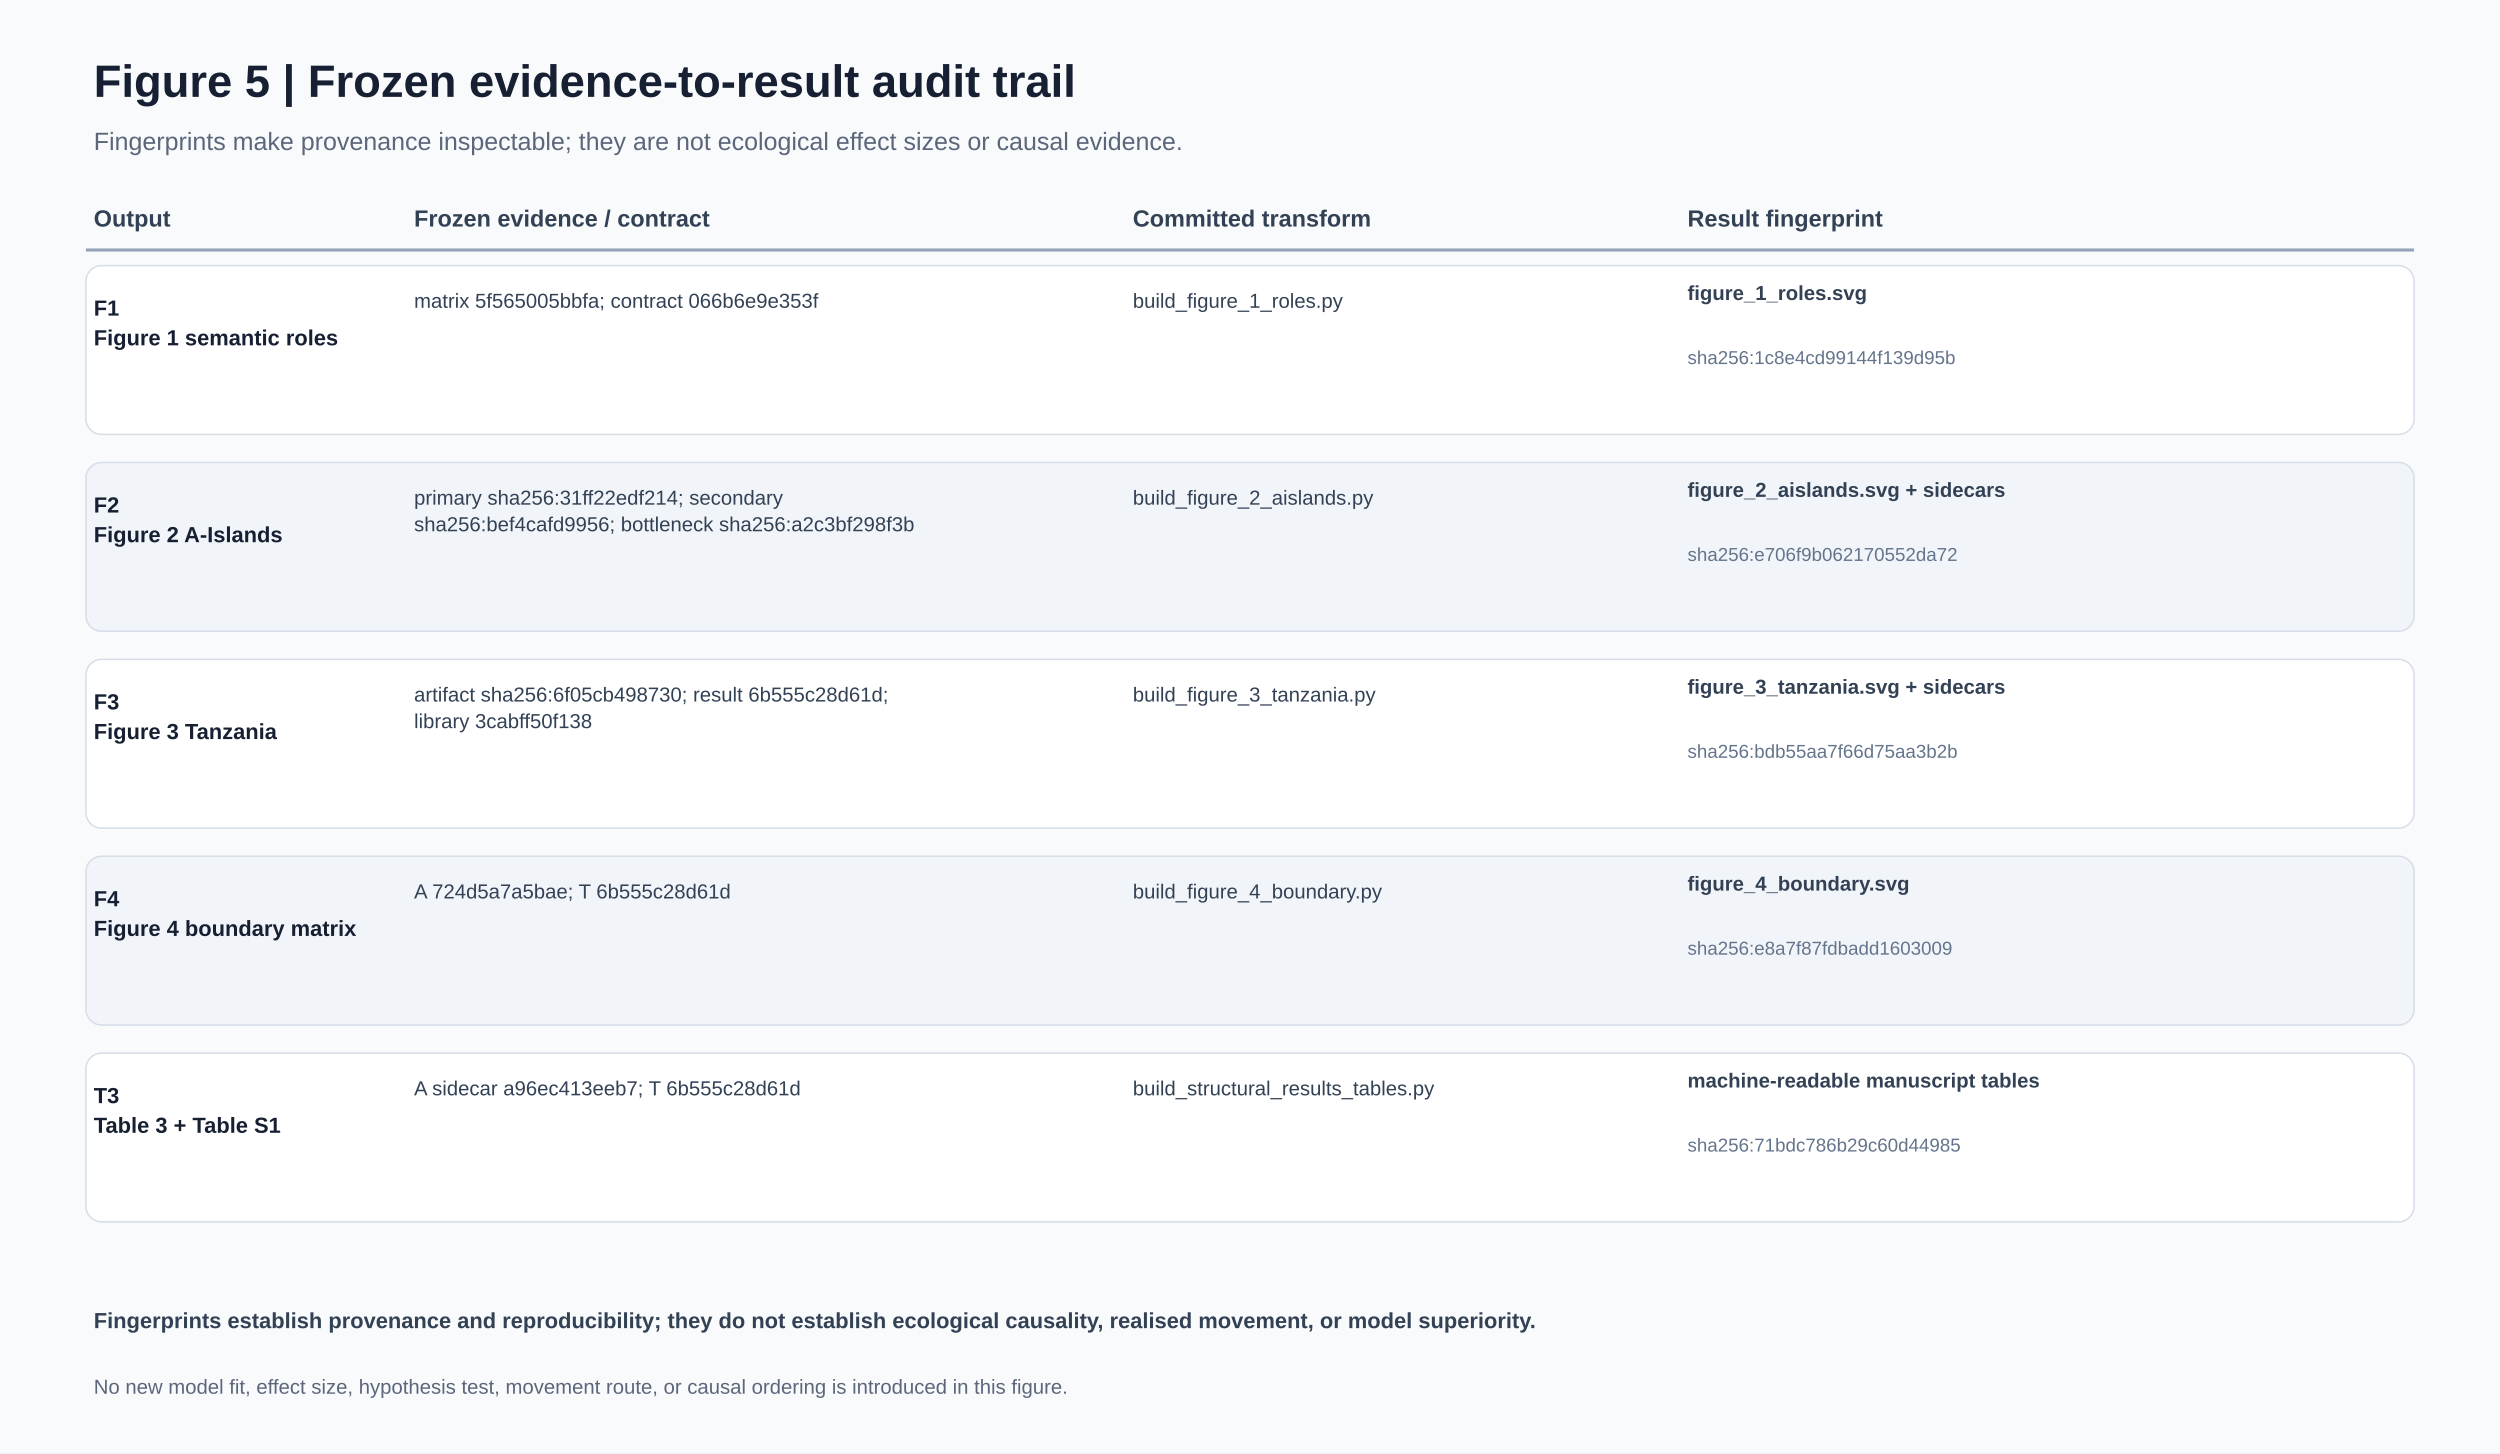
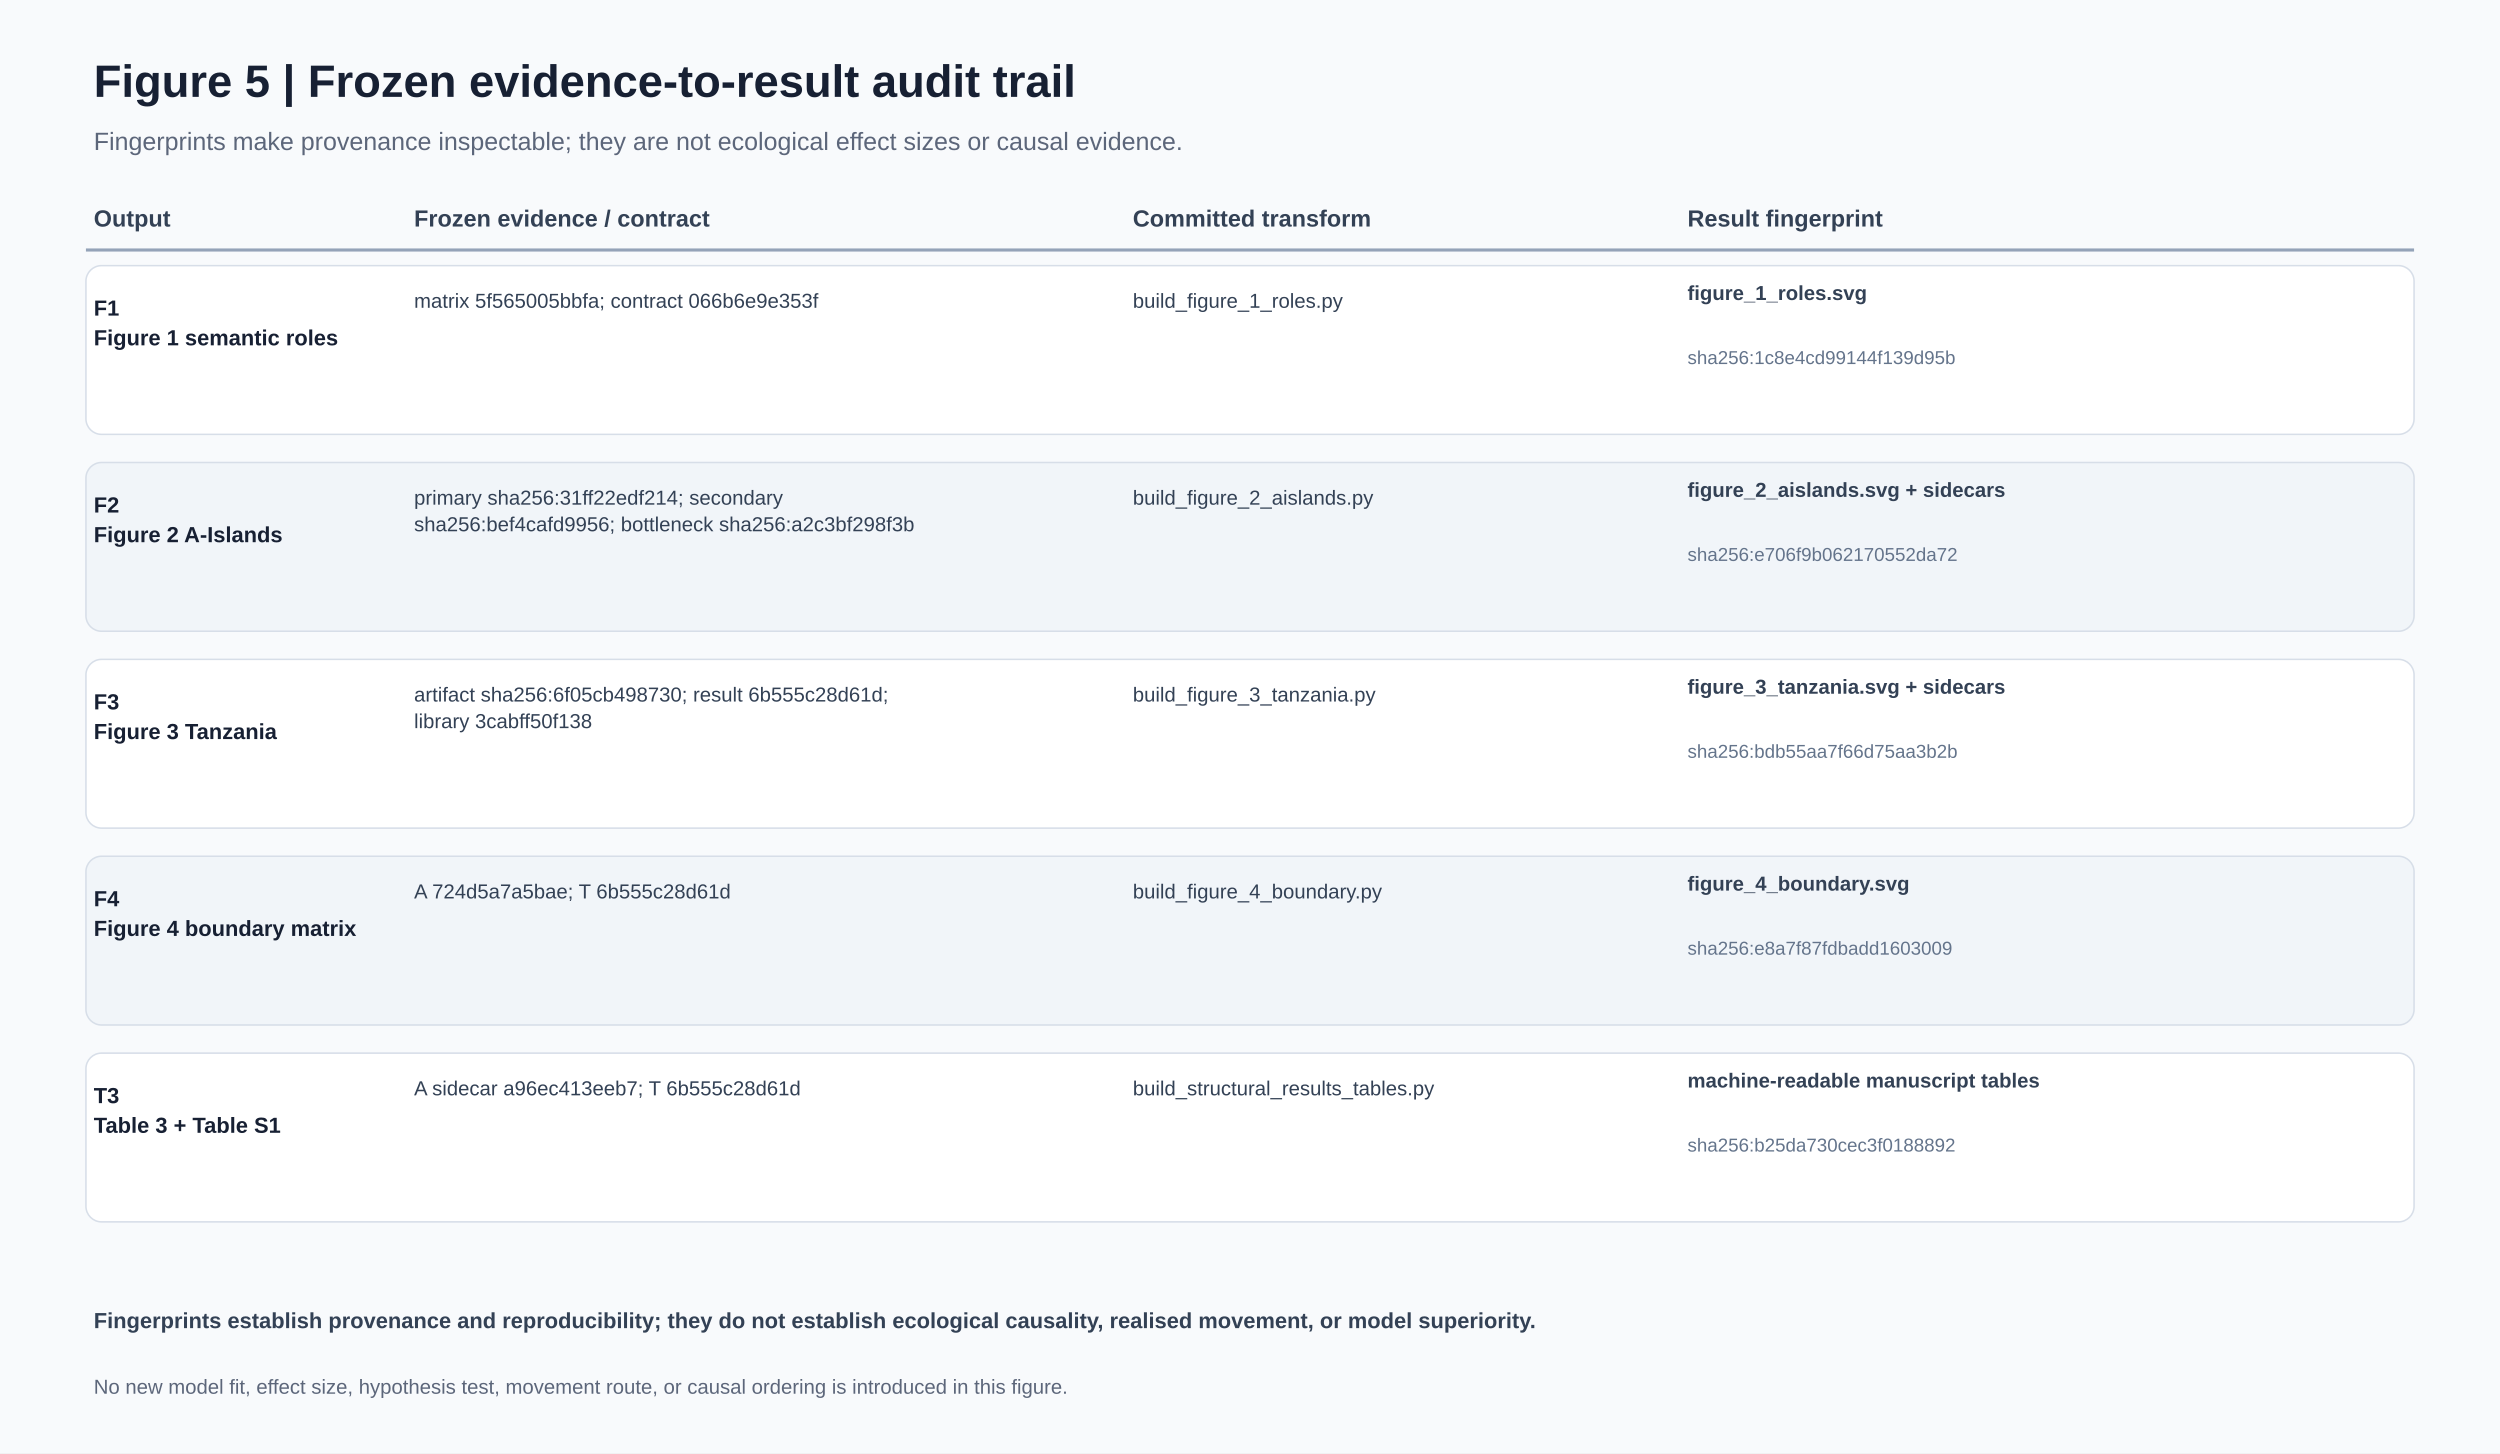
<svg xmlns="http://www.w3.org/2000/svg" width="1600" height="930" viewBox="0 0 1600 930">
  <rect width="1600" height="930" fill="#f8fafc" />
  <text x="60" y="62" font-family="Arial,Helvetica,sans-serif" font-size="29" font-weight="700" fill="#172033">
    <tspan x="60" dy="0">Figure 5 | Frozen evidence-to-result audit trail</tspan>
  </text>
  <text x="60" y="96" font-family="Arial,Helvetica,sans-serif" font-size="16" font-weight="400" fill="#5c667a">
    <tspan x="60" dy="0">Fingerprints make provenance inspectable; they are not ecological effect sizes or causal evidence.</tspan>
  </text>
  <text x="60" y="145" font-family="Arial,Helvetica,sans-serif" font-size="15" font-weight="700" fill="#334155">
    <tspan x="60" dy="0">Output</tspan>
  </text>
  <text x="265" y="145" font-family="Arial,Helvetica,sans-serif" font-size="15" font-weight="700" fill="#334155">
    <tspan x="265" dy="0">Frozen evidence / contract</tspan>
  </text>
  <text x="725" y="145" font-family="Arial,Helvetica,sans-serif" font-size="15" font-weight="700" fill="#334155">
    <tspan x="725" dy="0">Committed transform</tspan>
  </text>
  <text x="1080" y="145" font-family="Arial,Helvetica,sans-serif" font-size="15" font-weight="700" fill="#334155">
    <tspan x="1080" dy="0">Result fingerprint</tspan>
  </text>
  <line x1="55" y1="160" x2="1545" y2="160" stroke="#94a3b8" stroke-width="2" />
  <rect x="55" y="170" width="1490" height="108" rx="10" fill="#ffffff" stroke="#d7dee8" />
  <text x="60" y="202" font-family="Arial,Helvetica,sans-serif" font-size="14" font-weight="700" fill="#172033">
    <tspan x="60" dy="0">F1</tspan>
    <tspan x="60" dy="19">Figure 1 semantic roles</tspan>
  </text>
  <text x="265" y="197" font-family="Arial,Helvetica,sans-serif" font-size="13" font-weight="400" fill="#334155">
    <tspan x="265" dy="0">matrix 5f565005bbfa; contract 066b6e9e353f</tspan>
  </text>
  <text x="725" y="197" font-family="Arial,Helvetica,sans-serif" font-size="13" font-weight="400" fill="#334155">
    <tspan x="725" dy="0">build_figure_1_roles.py</tspan>
  </text>
  <text x="1080" y="192" font-family="Arial,Helvetica,sans-serif" font-size="13" font-weight="700" fill="#334155">
    <tspan x="1080" dy="0">figure_1_roles.svg</tspan>
  </text>
  <text x="1080" y="233" font-family="Arial,Helvetica,sans-serif" font-size="12" font-weight="400" fill="#64748b">
    <tspan x="1080" dy="0">sha256:1c8e4cd99144f139d95b</tspan>
  </text>
  <rect x="55" y="296" width="1490" height="108" rx="10" fill="#f1f5f9" stroke="#d7dee8" />
  <text x="60" y="328" font-family="Arial,Helvetica,sans-serif" font-size="14" font-weight="700" fill="#172033">
    <tspan x="60" dy="0">F2</tspan>
    <tspan x="60" dy="19">Figure 2 A-Islands</tspan>
  </text>
  <text x="265" y="323" font-family="Arial,Helvetica,sans-serif" font-size="13" font-weight="400" fill="#334155">
    <tspan x="265" dy="0">primary sha256:31ff22edf214; secondary</tspan>
    <tspan x="265" dy="17">sha256:bef4cafd9956; bottleneck sha256:a2c3bf298f3b</tspan>
  </text>
  <text x="725" y="323" font-family="Arial,Helvetica,sans-serif" font-size="13" font-weight="400" fill="#334155">
    <tspan x="725" dy="0">build_figure_2_aislands.py</tspan>
  </text>
  <text x="1080" y="318" font-family="Arial,Helvetica,sans-serif" font-size="13" font-weight="700" fill="#334155">
    <tspan x="1080" dy="0">figure_2_aislands.svg + sidecars</tspan>
  </text>
  <text x="1080" y="359" font-family="Arial,Helvetica,sans-serif" font-size="12" font-weight="400" fill="#64748b">
    <tspan x="1080" dy="0">sha256:e706f9b062170552da72</tspan>
  </text>
  <rect x="55" y="422" width="1490" height="108" rx="10" fill="#ffffff" stroke="#d7dee8" />
  <text x="60" y="454" font-family="Arial,Helvetica,sans-serif" font-size="14" font-weight="700" fill="#172033">
    <tspan x="60" dy="0">F3</tspan>
    <tspan x="60" dy="19">Figure 3 Tanzania</tspan>
  </text>
  <text x="265" y="449" font-family="Arial,Helvetica,sans-serif" font-size="13" font-weight="400" fill="#334155">
    <tspan x="265" dy="0">artifact sha256:6f05cb498730; result 6b555c28d61d;</tspan>
    <tspan x="265" dy="17">library 3cabff50f138</tspan>
  </text>
  <text x="725" y="449" font-family="Arial,Helvetica,sans-serif" font-size="13" font-weight="400" fill="#334155">
    <tspan x="725" dy="0">build_figure_3_tanzania.py</tspan>
  </text>
  <text x="1080" y="444" font-family="Arial,Helvetica,sans-serif" font-size="13" font-weight="700" fill="#334155">
    <tspan x="1080" dy="0">figure_3_tanzania.svg + sidecars</tspan>
  </text>
  <text x="1080" y="485" font-family="Arial,Helvetica,sans-serif" font-size="12" font-weight="400" fill="#64748b">
    <tspan x="1080" dy="0">sha256:bdb55aa7f66d75aa3b2b</tspan>
  </text>
  <rect x="55" y="548" width="1490" height="108" rx="10" fill="#f1f5f9" stroke="#d7dee8" />
  <text x="60" y="580" font-family="Arial,Helvetica,sans-serif" font-size="14" font-weight="700" fill="#172033">
    <tspan x="60" dy="0">F4</tspan>
    <tspan x="60" dy="19">Figure 4 boundary matrix</tspan>
  </text>
  <text x="265" y="575" font-family="Arial,Helvetica,sans-serif" font-size="13" font-weight="400" fill="#334155">
    <tspan x="265" dy="0">A 724d5a7a5bae; T 6b555c28d61d</tspan>
  </text>
  <text x="725" y="575" font-family="Arial,Helvetica,sans-serif" font-size="13" font-weight="400" fill="#334155">
    <tspan x="725" dy="0">build_figure_4_boundary.py</tspan>
  </text>
  <text x="1080" y="570" font-family="Arial,Helvetica,sans-serif" font-size="13" font-weight="700" fill="#334155">
    <tspan x="1080" dy="0">figure_4_boundary.svg</tspan>
  </text>
  <text x="1080" y="611" font-family="Arial,Helvetica,sans-serif" font-size="12" font-weight="400" fill="#64748b">
    <tspan x="1080" dy="0">sha256:e8a7f87fdbadd1603009</tspan>
  </text>
  <rect x="55" y="674" width="1490" height="108" rx="10" fill="#ffffff" stroke="#d7dee8" />
  <text x="60" y="706" font-family="Arial,Helvetica,sans-serif" font-size="14" font-weight="700" fill="#172033">
    <tspan x="60" dy="0">T3</tspan>
    <tspan x="60" dy="19">Table 3 + Table S1</tspan>
  </text>
  <text x="265" y="701" font-family="Arial,Helvetica,sans-serif" font-size="13" font-weight="400" fill="#334155">
    <tspan x="265" dy="0">A sidecar a96ec413eeb7; T 6b555c28d61d</tspan>
  </text>
  <text x="725" y="701" font-family="Arial,Helvetica,sans-serif" font-size="13" font-weight="400" fill="#334155">
    <tspan x="725" dy="0">build_structural_results_tables.py</tspan>
  </text>
  <text x="1080" y="696" font-family="Arial,Helvetica,sans-serif" font-size="13" font-weight="700" fill="#334155">
    <tspan x="1080" dy="0">machine-readable manuscript tables</tspan>
  </text>
  <text x="1080" y="737" font-family="Arial,Helvetica,sans-serif" font-size="12" font-weight="400" fill="#64748b">
-     <tspan x="1080" dy="0">sha256:71bdc786b29c60d44985</tspan>
+     <tspan x="1080" dy="0">sha256:b25da730cec3f0188892</tspan>
  </text>
  <text x="60" y="850" font-family="Arial,Helvetica,sans-serif" font-size="14" font-weight="700" fill="#334155">
    <tspan x="60" dy="0">Fingerprints establish provenance and reproducibility; they do not establish ecological causality, realised movement, or model superiority.</tspan>
  </text>
  <text x="60" y="892" font-family="Arial,Helvetica,sans-serif" font-size="13" font-weight="400" fill="#5c667a">
    <tspan x="60" dy="0">No new model fit, effect size, hypothesis test, movement route, or causal ordering is introduced in this figure.</tspan>
  </text>
</svg>
